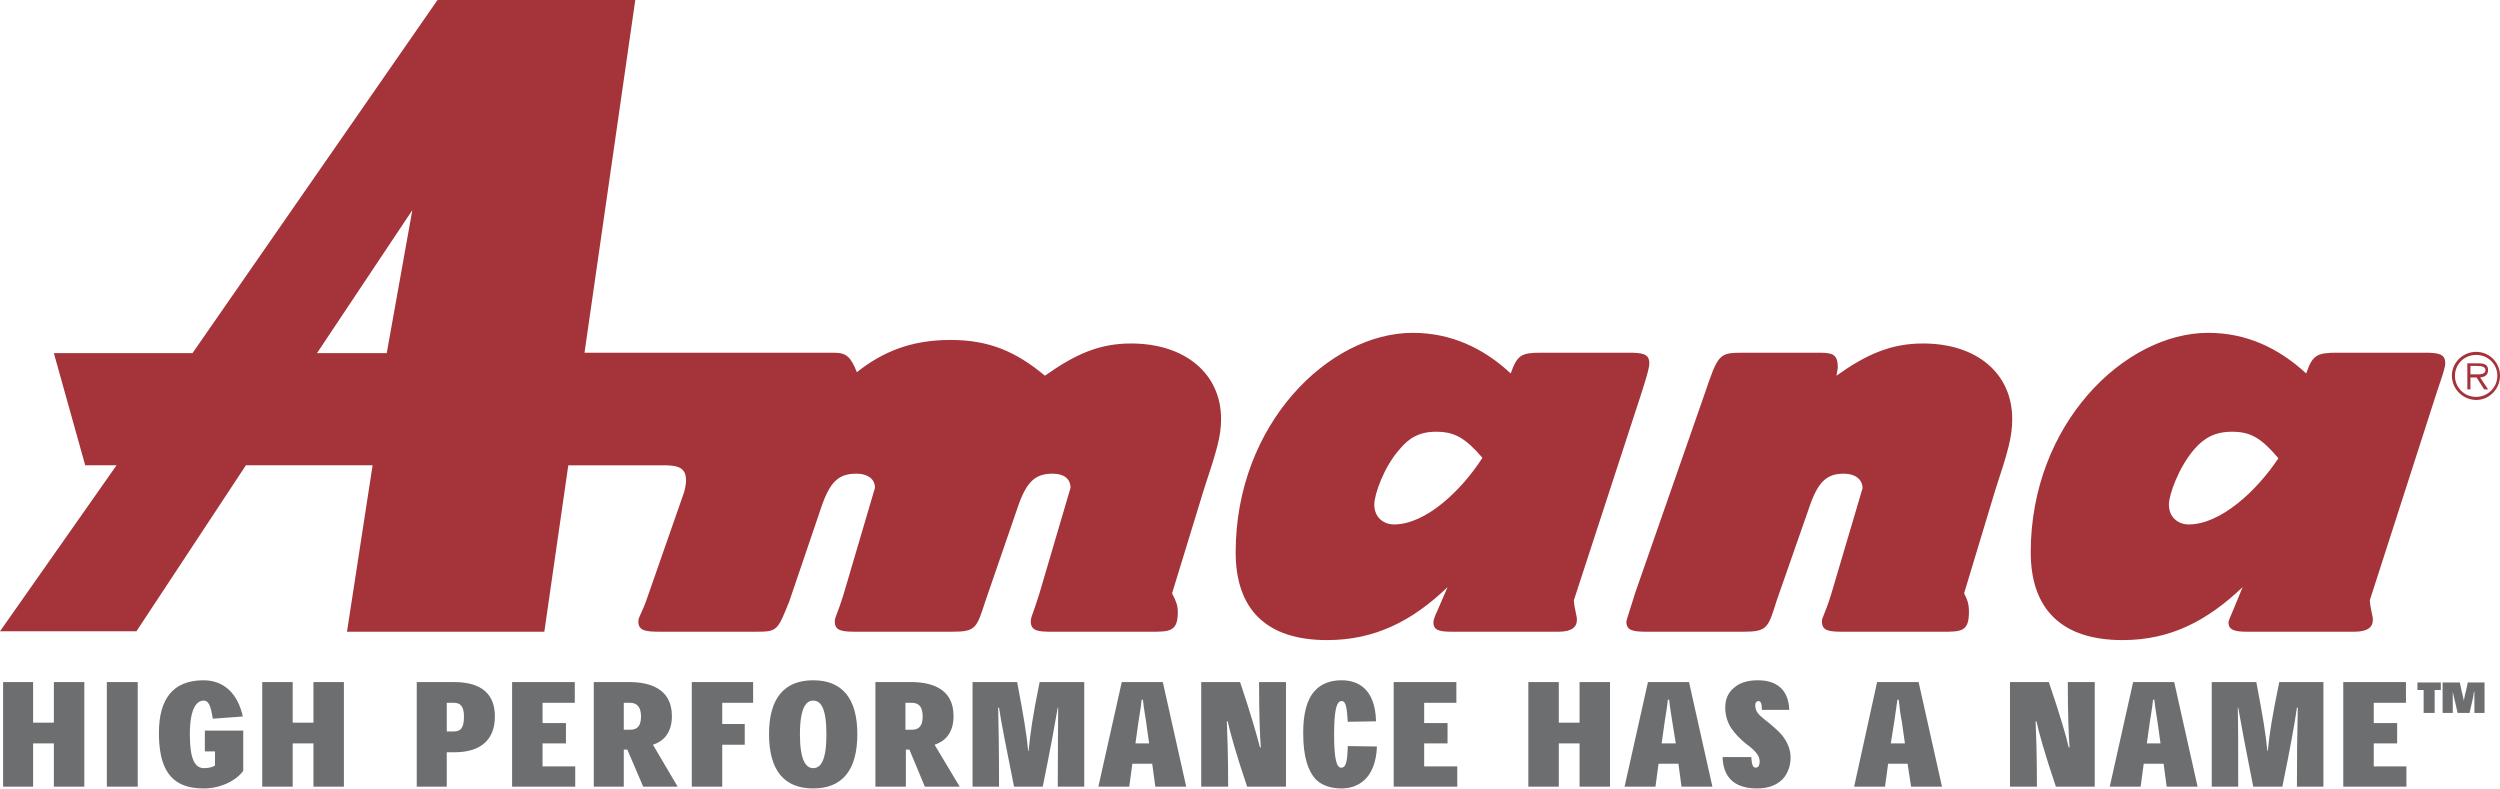
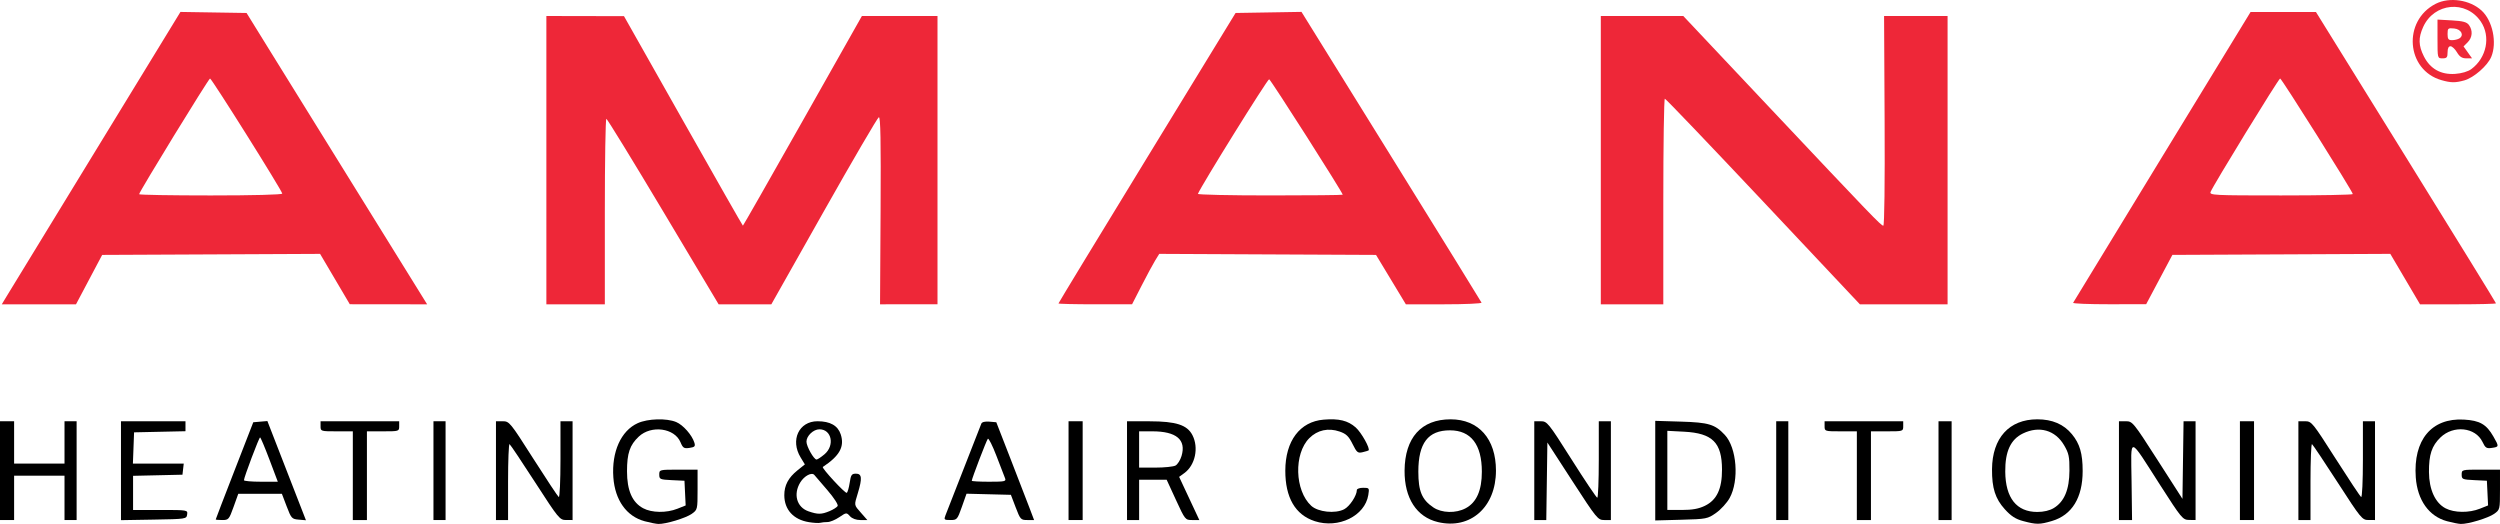
- <svg xmlns="http://www.w3.org/2000/svg" width="2426.475" height="765.281" viewBox="0 0 187.087 59.005" version="1.1" id="svg6">
-   <defs id="defs6" />
-   <path id="path2" d="m 60.854,50.908 c -2.147,0 -3.304,1.322 -3.304,4.031 0,2.742 1.157,4.064 3.304,4.064 2.147,0 3.304,-1.322 3.304,-4.064 0,-2.709 -1.157,-4.031 -3.304,-4.031 z m 39.545,0 c -0.858,0 -1.52,0.266 -1.981,0.762 -0.628,0.66 -0.893,1.75 -0.893,3.17 0,1.816 0.363,2.842 0.926,3.469 0.527,0.529 1.254,0.695 1.948,0.695 1.123,0 2.544,-0.629 2.644,-3.141 l -2.183,-0.031 c -0.032,1.189 -0.132,1.617 -0.494,1.617 -0.331,0 -0.529,-0.594 -0.529,-2.477 0,-1.883 0.198,-2.51 0.562,-2.51 0.297,0 0.396,0.395 0.462,1.553 l 2.115,-0.035 c -0.065,-2.51 -1.421,-3.072 -2.577,-3.072 z m 31.152,0 c -0.792,0 -1.387,0.199 -1.783,0.562 -0.463,0.363 -0.66,0.893 -0.66,1.486 0,0.66 0.23,1.223 0.461,1.553 0.266,0.396 0.694,0.826 1.058,1.123 0.363,0.266 0.595,0.463 0.76,0.662 0.165,0.197 0.298,0.395 0.298,0.727 0,0.098 -0.033,0.23 -0.066,0.297 -0.032,0.066 -0.133,0.131 -0.231,0.131 -0.23,0 -0.297,-0.264 -0.33,-0.793 h -2.147 c 0.033,1.389 0.76,2.348 2.576,2.348 0.926,0 1.521,-0.299 1.917,-0.695 0.43,-0.461 0.595,-1.09 0.595,-1.619 0,-0.725 -0.33,-1.254 -0.595,-1.617 -0.265,-0.332 -0.595,-0.596 -0.926,-0.893 -0.297,-0.232 -0.429,-0.33 -0.726,-0.594 -0.299,-0.266 -0.397,-0.529 -0.397,-0.793 0,-0.066 -4e-5,-0.199 0.066,-0.232 a 0.181,0.181 0 0 1 0.166,-0.098 c 0.198,0 0.264,0.23 0.264,0.66 h 2.046 c -0.033,-1.289 -0.727,-2.215 -2.346,-2.215 z m -116.322,9e-4 c -2.278,0 -3.336,1.389 -3.336,3.932 0,2.479 0.727,4.164 3.336,4.164 1.388,0 2.511,-0.662 2.974,-1.322 v -3.007 h -2.874 v 1.553 h 0.76 v 1.057 c -0.132,0.1 -0.429,0.197 -0.826,0.197 -0.693,0 -1.057,-0.693 -1.057,-2.543 0,-1.883 0.496,-2.51 1.023,-2.51 0.364,0 0.529,0.297 0.694,1.354 l 2.247,-0.166 c -0.364,-1.684 -1.388,-2.709 -2.941,-2.709 z m -14.997,0.132 v 7.83 h 2.246 v -3.238 h 1.553 v 3.238 h 2.279 v -7.83 H 4.031 v 3.039 H 2.478 v -3.039 z m 7.763,0 v 7.83 h 2.312 v -7.83 z m 11.629,0 v 7.83 h 2.28 v -3.238 h 1.553 v 3.238 h 2.279 v -7.83 H 23.457 v 3.039 h -1.553 v -3.039 z m 11.563,0 v 7.83 h 2.247 v -2.576 h 0.594 c 1.817,0 3.007,-0.826 3.007,-2.678 0,-1.617 -0.926,-2.576 -3.073,-2.576 z m 7.136,0 v 7.83 h 4.724 v -1.519 h -2.444 v -1.719 h 1.75 v -1.52 h -1.75 v -1.519 h 2.411 v -1.553 z m 6.112,0 v 7.83 h 2.246 v -2.775 h 0.265 l 1.189,2.775 h 2.577 l -1.85,-3.139 c 0.727,-0.23 1.42,-0.826 1.42,-2.146 0,-2.148 -1.817,-2.545 -3.204,-2.545 z m 7.334,0 v 7.83 h 2.279 v -3.139 h 1.685 v -1.552 h -1.685 v -1.586 h 2.312 v -1.553 z m 13.742,0 v 7.83 h 2.28 v -2.775 h 0.264 l 1.156,2.775 h 2.61 l -1.882,-3.139 c 0.727,-0.23 1.42,-0.826 1.42,-2.146 0,-2.148 -1.784,-2.545 -3.205,-2.545 z m 7.269,0 v 7.83 h 1.983 c 0,-2.842 -0.034,-4.758 -0.066,-5.914 h 0.066 c 0.165,1.156 0.561,3.072 1.123,5.914 h 2.147 c 0.595,-2.906 0.925,-4.758 1.123,-5.914 h 0.033 c 0,1.156 -0.033,3.041 -0.033,5.914 h 1.983 v -7.83 h -3.337 c -0.529,2.576 -0.694,3.799 -0.826,5.154 h -0.033 c -0.132,-1.355 -0.331,-2.545 -0.826,-5.154 z m 11.167,0 -1.751,7.83 h 2.312 l 0.231,-1.719 h 1.487 l 0.231,1.719 h 2.313 l -1.751,-7.83 z m 5.946,0 v 7.83 h 2.016 c 0,-2.445 -0.067,-4.098 -0.1,-4.891 h 0.066 c 0.166,0.793 0.628,2.445 1.454,4.891 h 2.907 v -7.83 h -2.015 c 0,2.445 0.066,4.098 0.132,4.889 h -0.066 c -0.198,-0.791 -0.661,-2.443 -1.486,-4.889 z m 14.404,0 v 7.83 h 4.757 v -1.519 h -2.477 v -1.719 h 1.75 v -1.52 h -1.75 v -1.519 h 2.41 v -1.553 z m 10.076,0 v 7.83 h 2.279 v -3.238 h 1.554 v 3.238 h 2.279 v -7.83 h -2.279 v 3.039 h -1.554 v -3.039 z m 8.952,0 -1.751,7.83 h 2.312 l 0.231,-1.719 h 1.488 l 0.231,1.719 h 2.312 l -1.751,-7.83 z m 17.147,0 -1.718,7.83 h 2.312 l 0.231,-1.719 h 1.455 l 0.264,1.719 h 2.313 l -1.751,-7.83 z m 9.945,0 v 7.83 h 2.016 c 0,-2.445 -0.065,-4.098 -0.099,-4.891 h 0.065 c 0.165,0.793 0.627,2.445 1.453,4.891 h 2.908 v -7.83 h -2.016 c 0,2.445 0.065,4.098 0.132,4.889 h -0.066 c -0.165,-0.791 -0.66,-2.443 -1.486,-4.889 z m 9.216,0 -1.751,7.83 h 2.312 l 0.231,-1.719 h 1.488 l 0.23,1.719 h 2.313 l -1.751,-7.83 z m 5.881,0 v 7.83 h 1.982 c 0,-2.842 2e-5,-4.758 -0.033,-5.914 h 0.033 c 0.197,1.156 0.562,3.072 1.124,5.914 h 2.18 c 0.595,-2.906 0.925,-4.758 1.09,-5.914 h 0.066 a 212.967,212.967 0 0 0 -0.066,5.914 h 1.983 v -7.83 h -3.304 c -0.529,2.576 -0.728,3.799 -0.859,5.154 h -0.033 c -0.132,-1.355 -0.331,-2.545 -0.826,-5.154 z m 9.844,0 v 7.83 h 4.725 v -1.519 h -2.444 v -1.719 h 1.751 v -1.52 h -1.751 v -1.519 h 2.411 v -1.553 z m 5.551,0.033 v 0.562 h 0.463 v 1.717 h 0.825 v -1.717 h 0.462 v -0.562 z m 1.883,0 v 2.279 h 0.76 v -0.727 -0.859 c 0.066,0.33 0.132,0.596 0.198,0.859 l 0.166,0.727 h 0.891 l 0.166,-0.727 a 5.68,5.68 0 0 0 0.165,-0.859 h 0.033 v 1.586 h 0.76 v -2.279 h -1.256 l -0.132,0.629 c -0.066,0.197 -0.099,0.428 -0.165,0.727 -0.066,-0.299 -0.1,-0.529 -0.165,-0.727 l -0.132,-0.629 z m -97.359,1.29 h 0.099 c 0.067,0.66 0.166,1.156 0.232,1.617 l 0.231,1.652 h -1.024 l 0.231,-1.652 c 0.066,-0.461 0.165,-0.924 0.231,-1.617 z m 39.378,0 h 0.1 c 0.065,0.66 0.165,1.156 0.23,1.617 l 0.267,1.652 h -1.059 l 0.232,-1.652 c 0.065,-0.461 0.165,-0.924 0.23,-1.617 z m 17.18,0 h 0.1 c 0.066,0.66 0.132,1.156 0.23,1.617 l 0.233,1.652 h -1.057 l 0.264,-1.652 z m 19.129,0 h 0.099 c 0.067,0.66 0.166,1.156 0.232,1.617 l 0.231,1.652 h -1.024 l 0.231,-1.652 c 0.066,-0.461 0.165,-0.924 0.231,-1.617 z m -100.266,0.066 c 0.562,0 0.991,0.527 0.991,2.543 0,1.949 -0.429,2.51 -0.991,2.51 -0.529,0 -0.991,-0.561 -0.991,-2.51 0,-2.016 0.462,-2.543 0.991,-2.543 z m -14.173,0.163 h 0.463 c 0.562,0 0.826,0.363 0.826,1.023 0,0.695 -0.265,0.992 -0.793,0.992 h -0.496 z m 21.078,0 h 0.462 c 0.595,0 0.826,0.363 0.826,1.023 0,0.695 -0.264,0.992 -0.793,0.992 h -0.495 z m -34.325,10e-4 h 0.528 c 0.43,0 0.76,0.199 0.76,1.023 0,0.893 -0.264,1.123 -0.793,1.123 H 33.434 Z" style="fill:#6d6e70;fill-opacity:1" />
-   <path id="path5" d="M 32.741,0 14.404,26.429 H 4.031 L 6.376,34.82 H 8.722 L 0,47.242 h 10.209 l 8.193,-12.422 h 9.481 l -1.916,12.455 h 14.768 l 1.793,-12.453 h 7.159 v -0.002 c 1.09,0 1.651,0.197 1.651,1.123 0,0.199 -0.033,0.463 -0.132,0.859 l -2.676,7.664 c -0.528,1.586 -0.759,1.652 -0.759,2.049 0,0.693 0.561,0.76 1.618,0.76 h 7.169 c 1.619,0 1.619,-0.066 2.511,-2.279 l 2.346,-6.904 c 0.693,-2.115 1.387,-2.645 2.676,-2.645 0.792,0 1.387,0.363 1.387,1.059 l -2.346,7.961 c -0.528,1.686 -0.66,1.686 -0.66,2.049 0,0.693 0.528,0.76 1.619,0.76 h 7.135 c 1.817,0 1.851,-0.264 2.511,-2.279 l 2.379,-6.904 c 0.694,-2.115 1.387,-2.645 2.676,-2.645 0.793,0 1.321,0.363 1.321,1.059 l -2.345,7.961 c -0.529,1.686 -0.628,1.686 -0.628,2.049 0,0.693 0.529,0.76 1.586,0.76 h 7.334 c 1.487,0 2.081,10e-6 2.081,-1.488 0,-0.428 -0.099,-0.76 -0.429,-1.387 l 2.378,-7.764 c 0.959,-2.906 1.289,-3.963 1.289,-5.285 0,-3.403 -2.709,-5.649 -6.74,-5.649 -2.411,0 -4.195,0.826 -6.442,2.412 -2.18,-1.817 -4.195,-2.676 -7.069,-2.676 -3.007,0 -5.121,0.925 -7.004,2.411 -0.43,-1.057 -0.728,-1.453 -1.652,-1.453 H 43.741 L 47.541,0 Z m -1.884,15.725 -1.916,10.704 h -5.22 z m 74.862,9.183 c -6.244,0 -13.248,6.806 -13.248,16.419 0,4.262 2.28,6.574 6.839,6.574 3.568,0 6.376,-1.42 9.019,-3.965 l -0.728,1.687 c -0.33,0.693 -0.33,0.859 -0.33,0.959 0,0.594 0.462,0.693 1.388,0.693 h 7.962 c 1.023,0 1.387,-0.363 1.387,-0.893 0,-0.33 -0.165,-0.693 -0.231,-1.453 l 5.088,-15.594 c 0.463,-1.453 0.562,-1.883 0.562,-2.147 0,-0.727 -0.529,-0.793 -1.586,-0.793 h -6.509 c -1.486,0 -1.783,0.165 -2.279,1.553 -2.048,-1.917 -4.493,-3.04 -7.334,-3.04 z m 59.532,0 c -6.244,0 -13.281,6.806 -13.281,16.419 0,4.262 2.313,6.574 6.872,6.574 3.568,0 6.31,-1.42 8.986,-3.965 l -0.695,1.687 c -0.297,0.693 -0.364,0.859 -0.364,0.959 0,0.594 0.529,0.693 1.421,0.693 h 7.995 c 1.024,0 1.388,-0.363 1.388,-0.893 0,-0.33 -0.165,-0.693 -0.231,-1.453 l 5.021,-15.594 c 0.496,-1.453 0.627,-1.883 0.627,-2.147 0,-0.727 -0.527,-0.793 -1.584,-0.793 H 174.897 c -1.487,0 -1.85,0.165 -2.312,1.553 -2.081,-1.917 -4.493,-3.04 -7.334,-3.04 z m -21.341,0.796 c -2.411,0 -4.263,0.826 -6.476,2.412 l 0.098,-0.597 c 0,-0.892 -0.265,-1.123 -1.288,-1.123 h -5.65 c -1.981,0 -1.981,-3.4e-5 -3.072,3.204 l -5.187,14.867 c -0.033,0.166 -0.628,1.949 -0.628,2.049 0,0.693 0.528,0.76 1.586,0.76 h 7.136 c 1.817,0 1.883,-0.264 2.511,-2.279 l 2.412,-6.904 c 0.693,-2.115 1.388,-2.645 2.644,-2.645 0.793,0 1.387,0.396 1.387,1.092 l -2.346,7.928 c -0.528,1.686 -0.693,1.686 -0.693,2.049 0,0.693 0.528,0.76 1.619,0.76 h 7.334 c 1.486,0 2.048,10e-6 2.048,-1.488 0,-0.428 -0.033,-0.76 -0.362,-1.387 l 2.344,-7.764 c 0.959,-2.906 1.257,-3.963 1.257,-5.285 0,-3.403 -2.644,-5.649 -6.674,-5.649 z m 41.393,0.627 c -0.991,0 -1.817,0.793 -1.817,1.784 a 1.833,1.833 0 0 0 1.817,1.817 c 0.991,0 1.784,-0.827 1.784,-1.817 0,-0.991 -0.793,-1.784 -1.784,-1.784 z m 0,0.23 c 0.892,0 1.586,0.694 1.586,1.553 0,0.892 -0.728,1.586 -1.586,1.586 a 1.566,1.566 0 0 1 -1.586,-1.586 c 0,-0.859 0.694,-1.553 1.586,-1.553 z m -0.66,0.628 v 1.95 h 0.232 v -0.893 h 0.462 l 0.562,0.893 h 0.297 l -0.596,-0.893 c 0.331,-0.033 0.595,-0.165 0.595,-0.562 0,-0.297 -0.164,-0.495 -0.693,-0.495 z m 0.231,0.198 h 0.561 c 0.266,0 0.562,0.066 0.562,0.297 0,0.364 -0.463,0.331 -0.761,0.331 h -0.362 z m -77.405,4.922 c 1.387,0 2.181,0.463 3.468,1.949 -1.585,2.479 -4.261,4.988 -6.606,4.988 -0.794,0 -1.487,-0.527 -1.487,-1.486 0,-0.76 0.726,-2.84 1.916,-4.162 0.694,-0.826 1.453,-1.289 2.709,-1.289 z m 59.566,0 c 1.388,0 2.18,0.463 3.469,1.984 -1.619,2.443 -4.328,4.953 -6.707,4.953 -0.794,0 -1.488,-0.527 -1.488,-1.486 0,-0.76 0.76,-2.84 1.917,-4.162 0.727,-0.826 1.52,-1.289 2.809,-1.289 z" style="fill:#a5333a;fill-opacity:1" />
+ <svg xmlns="http://www.w3.org/2000/svg" width="328.083mm" height="68.759mm" viewBox="0 0 328.083 68.759" version="1.1" id="svg1" xml:space="preserve">
+   <defs id="defs1" />
+   <path id="path40" style="fill:#ee2738;fill-opacity:1" d="m 320.41,10.521 c -4.647,-1.32 -5.139,-7.791 -0.763,-10.023 1.806,-0.921 4.481,-0.527 6.02,0.888 1.451,1.334 2.05,4.209 1.266,6.081 -0.484,1.157 -2.296,2.739 -3.527,3.081 -1.195,0.332 -1.75,0.327 -2.995,-0.027 z m 3.914,-1.456 c 2.01,-1.488 2.565,-4.286 1.238,-6.239 -1.943,-2.859 -6.118,-2.468 -7.56,0.709 -0.65,1.432 -0.626,2.441 0.094,3.866 0.827,1.639 2.241,2.428 4.112,2.295 0.856,-0.061 1.678,-0.306 2.117,-0.631 z m -4.443,-3.952 v -2.543 l 1.881,0.106 c 1.463,0.083 1.963,0.218 2.249,0.61 0.525,0.718 0.455,1.638 -0.172,2.265 l -0.54,0.54 0.558,0.783 0.558,0.783 h -0.755 c -0.558,0 -0.877,-0.207 -1.224,-0.794 -0.258,-0.437 -0.641,-0.794 -0.851,-0.794 -0.248,0 -0.382,0.278 -0.382,0.794 0,0.67 -0.103,0.794 -0.661,0.794 -0.66,0 -0.661,-0.007 -0.661,-2.543 z m 2.87,-0.072 c 0.658,-0.417 0.236,-1.214 -0.69,-1.304 -0.799,-0.077 -0.858,-0.027 -0.858,0.728 0,0.665 0.107,0.81 0.595,0.806 0.327,-0.002 0.756,-0.106 0.952,-0.23 z" />
+   <path id="path38" style="fill:#ee2738;fill-opacity:1" d="m 272.063,39.737 c 0.057,-0.109 5.319,-8.741 11.695,-19.182 L 295.351,1.571 h 4.288 4.288 l 11.814,19.054 c 6.498,10.48 11.814,19.112 11.814,19.182 0,0.071 -2.243,0.128 -4.984,0.128 h -4.984 l -1.95,-3.31 -1.95,-3.31 -14.299,0.068 -14.299,0.068 -1.72,3.235 -1.72,3.235 -4.844,0.006 c -2.664,0.003 -4.798,-0.083 -4.741,-0.192 z m 36.705,-14.268 c 0,-0.313 -9.343,-15.167 -9.54,-15.167 -0.193,0 -8.803,14.044 -9.125,14.883 -0.167,0.436 0.38,0.463 9.244,0.463 5.182,0 9.421,-0.081 9.421,-0.179 z" />
+   <path style="fill:#ee2738;fill-opacity:1" d="M 210.079,21.018 V 2.1 h 5.412 5.412 l 11.033,11.708 c 13.738,14.579 14.922,15.809 15.219,15.809 0.141,0 0.211,-5.664 0.169,-13.758 l -0.071,-13.758 4.167,6e-5 4.167,6e-5 v 18.918 18.918 l -5.755,-10e-4 -5.755,-0.001 -12.696,-13.492 c -6.983,-7.421 -12.787,-13.492 -12.898,-13.492 -0.111,0 -0.202,6.072 -0.202,13.494 v 13.494 h -4.101 -4.101 z" id="path37" />
+   <path id="path35" style="fill:#ee2738;fill-opacity:1" d="m 138.906,39.822 c 0,-0.062 5.229,-8.665 11.621,-19.116 l 11.621,-19.003 4.325,-0.072 4.325,-0.072 11.77,18.968 c 6.473,10.433 11.809,19.067 11.858,19.188 0.049,0.121 -2.166,0.22 -4.921,0.22 h -5.009 l -1.958,-3.241 -1.958,-3.241 -14.224,-0.068 -14.224,-0.069 -0.532,0.862 c -0.293,0.474 -1.095,1.963 -1.783,3.308 l -1.252,2.446 -4.829,10e-4 c -2.656,6.6e-4 -4.829,-0.05 -4.829,-0.112 z m 37.306,-14.268 c 0,-0.283 -9.436,-15.089 -9.657,-15.153 -0.198,-0.058 -8.856,13.869 -9.349,15.037 -0.049,0.115 4.208,0.209 9.459,0.209 5.251,0 9.547,-0.042 9.547,-0.094 z" />
+   <path style="fill:#ee2738;fill-opacity:1" d="M 71.702,21.018 V 2.1 l 5.093,0.01 5.093,0.01 7.768,13.748 c 4.272,7.562 7.799,13.748 7.838,13.748 0.039,0 3.568,-6.19 7.843,-13.757 l 7.772,-13.757 4.961,-0.002 4.961,-0.002 v 18.918 18.918 l -3.77,7e-5 -3.77,7e-5 0.071,-12.327 c 0.053,-9.115 -0.007,-12.301 -0.229,-12.227 -0.165,0.055 -3.407,5.602 -7.204,12.327 l -6.903,12.227 h -3.46 -3.46 l -7.267,-12.171 c -3.997,-6.694 -7.356,-12.171 -7.465,-12.171 -0.109,0 -0.199,5.477 -0.199,12.171 v 12.171 h -3.836 -3.836 z" id="path34" />
+   <path id="path32" style="fill:#ee2738;fill-opacity:1" d="m 0.845,38.925 c 0.336,-0.556 5.611,-9.189 11.723,-19.185 l 11.112,-18.174 4.339,0.069 4.339,0.069 2.701,4.366 c 1.486,2.401 6.817,11.003 11.848,19.116 l 9.147,14.751 -5.075,-0.006 -5.075,-0.006 -1.949,-3.304 -1.949,-3.304 -14.299,0.068 -14.299,0.068 -1.717,3.241 -1.717,3.241 H 5.105 0.235 Z m 36.197,-13.52 c 0,-0.346 -9.262,-15.102 -9.478,-15.101 -0.182,9.1e-4 -9.307,14.887 -9.307,15.183 0,0.089 4.227,0.162 9.393,0.162 5.545,0 9.393,-0.1 9.393,-0.244 z" />
+   <path style="fill:#000000" d="m 301.625,61.764 v -6.482 h 0.879 c 0.852,0 0.976,0.153 4.001,4.899 1.717,2.694 3.226,4.964 3.354,5.043 0.131,0.081 0.233,-2.065 0.233,-4.899 v -5.043 h 0.794 0.794 v 6.482 6.482 l -0.86,-0.002 c -0.825,-0.002 -0.99,-0.204 -4.035,-4.918 -1.746,-2.703 -3.264,-4.972 -3.373,-5.04 -0.109,-0.069 -0.198,2.144 -0.198,4.918 v 5.043 h -0.794 -0.794 z" id="path31" />
+   <path style="fill:#000000" d="m 293.952,61.764 v -6.482 h 0.926 0.926 v 6.482 6.482 h -0.926 -0.926 z" id="path30" />
+   <path style="fill:#000000" d="m 278.077,61.764 v -6.482 h 0.899 c 0.878,0 0.975,0.119 4.167,5.093 l 3.268,5.093 0.072,-5.093 0.072,-5.093 h 0.788 0.788 v 6.482 6.482 l -0.86,-0.013 c -0.82,-0.012 -0.995,-0.224 -3.77,-4.55 -4.236,-6.604 -3.845,-6.549 -3.769,-0.53 l 0.065,5.094 -0.86,-2.9e-4 -0.86,-3e-4 z" id="path29" />
+   <path style="fill:#000000" d="m 254.397,61.764 v -6.482 l 0.86,10e-5 0.86,9e-5 v 6.482 6.482 l -0.86,-1.1e-4 -0.86,-1.2e-4 z" id="path28" />
+   <path style="fill:#000000" d="m 243.681,62.426 v -5.821 h -2.117 c -2.081,0 -2.117,-0.011 -2.117,-0.661 v -0.661 h 5.159 5.159 v 0.661 c 0,0.65 -0.035,0.661 -2.117,0.661 h -2.117 v 5.821 5.821 h -0.926 -0.926 z" id="path27" />
+   <path style="fill:#000000" d="m 233.098,61.764 v -6.482 h 0.794 0.794 v 6.482 6.482 h -0.794 -0.794 z" id="path26" />
+   <path id="path24" style="fill:#000000" d="m 217.223,61.764 v -6.535 l 3.373,0.101 c 3.644,0.109 4.458,0.355 5.755,1.741 1.58,1.689 1.908,5.982 0.633,8.288 -0.348,0.63 -1.149,1.508 -1.78,1.951 -1.112,0.781 -1.252,0.808 -4.564,0.898 l -3.417,0.093 z m 6.515,4.614 c 1.564,-0.757 2.255,-2.222 2.247,-4.762 -0.011,-3.535 -1.245,-4.767 -4.969,-4.962 l -2.206,-0.116 v 5.193 5.193 h 1.901 c 1.379,0 2.21,-0.15 3.027,-0.545 z" />
+   <path style="fill:#000000" d="m 201.348,61.764 v -6.482 l 0.86,7.3e-4 c 0.828,7.1e-4 0.978,0.187 4.035,5.014 1.746,2.757 3.264,5.019 3.373,5.026 0.109,0.007 0.198,-2.249 0.198,-5.014 v -5.027 h 0.794 0.794 v 6.482 6.482 h -0.87 c -0.839,0 -0.987,-0.181 -4.167,-5.086 l -3.297,-5.086 -0.072,5.086 -0.072,5.086 h -0.788 -0.788 z" id="path23" />
+   <path id="path21" style="fill:#000000" d="m 147.902,61.764 v -6.482 l 2.977,0.006 c 3.463,0.007 4.914,0.476 5.605,1.812 0.855,1.653 0.37,3.942 -1.054,4.979 l -0.689,0.502 1.326,2.833 1.326,2.833 h -0.927 c -0.917,0 -0.941,-0.029 -2.145,-2.646 l -1.218,-2.646 h -1.806 -1.806 v 2.646 2.646 h -0.794 -0.794 z m 6.358,-0.666 c 0.276,-0.148 0.635,-0.713 0.797,-1.257 0.636,-2.134 -0.672,-3.237 -3.839,-3.237 h -1.728 v 2.381 2.381 h 2.134 c 1.174,0 2.36,-0.121 2.637,-0.269 z" />
+   <path style="fill:#000000" d="m 140.229,61.764 v -6.482 h 0.926 0.926 v 6.482 6.482 h -0.926 -0.926 z" id="path20" />
+   <path id="path18" style="fill:#000000" d="m 124.068,67.651 c 0.292,-0.755 4.53,-11.59 4.714,-12.053 0.085,-0.214 0.483,-0.314 1.051,-0.265 l 0.914,0.08 1.853,4.763 c 1.019,2.619 2.135,5.507 2.48,6.416 l 0.627,1.654 h -0.891 c -0.849,0 -0.921,-0.077 -1.522,-1.654 l -0.631,-1.654 -2.912,-0.074 -2.912,-0.074 -0.61,1.728 c -0.588,1.664 -0.643,1.728 -1.5,1.728 -0.815,0 -0.871,-0.05 -0.66,-0.595 z m 7.828,-4.895 c -0.103,-0.255 -0.61,-1.57 -1.127,-2.923 -0.517,-1.353 -1.026,-2.365 -1.132,-2.249 -0.18,0.198 -2.108,5.236 -2.108,5.509 0,0.069 1.025,0.126 2.277,0.126 2.064,0 2.26,-0.043 2.09,-0.463 z" />
+   <path style="fill:#000000" d="m 65.087,61.764 v -6.482 h 0.888 c 0.863,0 0.974,0.136 4.009,4.904 1.717,2.697 3.222,4.967 3.345,5.043 0.123,0.076 0.224,-2.131 0.224,-4.904 v -5.043 h 0.794 0.794 v 6.482 6.482 l -0.86,-0.002 c -0.825,-0.002 -0.99,-0.204 -4.035,-4.918 -1.746,-2.703 -3.264,-4.972 -3.373,-5.04 -0.109,-0.069 -0.198,2.144 -0.198,4.918 v 5.043 h -0.794 -0.794 z" id="path17" />
+   <path style="fill:#000000" d="m 56.885,61.764 v -6.482 h 0.794 0.794 v 6.482 6.482 h -0.794 -0.794 z" id="path16" />
+   <path style="fill:#000000" d="m 46.302,62.426 v -5.821 h -2.117 c -2.081,0 -2.117,-0.011 -2.117,-0.661 v -0.661 h 5.159 5.159 v 0.661 c 0,0.65 -0.035,0.661 -2.117,0.661 h -2.117 v 5.821 5.821 h -0.926 -0.926 z" id="path15" />
+   <path id="path13" style="fill:#000000" d="m 28.31,68.169 c 0,-0.043 1.109,-2.93 2.464,-6.416 l 2.464,-6.339 0.926,-0.079 0.926,-0.079 2.53,6.509 2.53,6.509 -0.948,-0.08 c -0.899,-0.076 -0.98,-0.166 -1.578,-1.734 l -0.63,-1.654 h -2.863 -2.863 l -0.617,1.72 c -0.588,1.639 -0.657,1.72 -1.479,1.72 -0.474,0 -0.862,-0.035 -0.862,-0.077 z m 7.05,-7.857 c -0.603,-1.599 -1.156,-2.908 -1.229,-2.909 -0.136,-0.002 -2.121,5.262 -2.118,5.617 8.57e-4,0.109 1.001,0.198 2.223,0.198 h 2.221 z" />
+   <path style="fill:#000000" d="m 15.875,61.771 v -6.489 h 4.233 4.233 v 0.654 0.654 l -3.373,0.074 -3.373,0.074 -0.077,2.051 -0.077,2.051 h 3.336 3.336 l -0.084,0.728 -0.084,0.728 -3.241,0.074 -3.241,0.074 v 2.241 2.241 h 3.59 c 3.572,0 3.59,0.003 3.506,0.595 -0.083,0.586 -0.152,0.596 -4.384,0.668 l -4.299,0.073 z" id="path12" />
+   <path style="fill:#000000" d="m 0,61.764 v -6.482 h 0.926 0.926 v 2.778 2.778 h 3.307 3.307 v -2.778 -2.778 h 0.794 0.794 v 6.482 6.482 h -0.794 -0.794 v -2.91 -2.91 H 5.159 1.852 v 2.91 2.91 H 0.926 0 Z" id="path11" />
+   <path style="fill:#000000" d="m 321.126,68.399 c -2.365,-0.636 -3.882,-2.764 -4.096,-5.745 -0.353,-4.917 2.071,-7.83 6.317,-7.59 2.086,0.118 2.949,0.615 3.872,2.227 0.756,1.322 0.752,1.348 -0.203,1.488 -0.7,0.103 -0.856,0.004 -1.226,-0.775 -0.92,-1.939 -3.814,-2.251 -5.522,-0.596 -1.141,1.106 -1.521,2.252 -1.507,4.543 0.014,2.29 0.818,4.048 2.174,4.756 1.145,0.598 3.087,0.62 4.508,0.051 l 1.075,-0.43 -0.078,-1.62 -0.078,-1.62 -1.654,-0.079 c -1.558,-0.074 -1.654,-0.117 -1.654,-0.728 0,-0.643 0.022,-0.649 2.514,-0.649 h 2.514 v 2.628 c 0,2.593 -0.01,2.635 -0.761,3.17 -0.784,0.558 -3.432,1.36 -4.388,1.328 -0.297,-0.01 -1.111,-0.171 -1.809,-0.359 z" id="path10" />
+   <path id="path8" style="fill:#000000" d="m 265.509,68.385 c -0.995,-0.267 -1.593,-0.652 -2.413,-1.557 -1.251,-1.38 -1.694,-2.767 -1.677,-5.248 0.029,-4.1 2.252,-6.552 5.942,-6.552 1.969,0 3.465,0.643 4.545,1.953 1.033,1.253 1.408,2.54 1.408,4.831 0,3.498 -1.397,5.777 -4.021,6.556 -1.62,0.481 -2.041,0.483 -3.785,0.016 z m 4.024,-1.717 c 1.375,-0.839 2.035,-2.419 2.048,-4.904 0.01,-1.838 -0.084,-2.278 -0.708,-3.342 -1.161,-1.977 -3.255,-2.574 -5.397,-1.537 -1.613,0.781 -2.342,2.355 -2.32,5.011 0.029,3.459 1.484,5.29 4.205,5.29 0.848,0 1.628,-0.186 2.172,-0.518 z" />
+   <path id="path6" style="fill:#000000" d="m 188.71,68.516 c -2.802,-0.665 -4.41,-3.142 -4.383,-6.752 0.032,-4.327 2.192,-6.735 6.04,-6.735 3.683,0 5.953,2.566 5.953,6.729 0,4.793 -3.351,7.769 -7.611,6.758 z m 3.639,-1.819 c 1.422,-0.762 2.119,-2.338 2.119,-4.786 0,-3.575 -1.435,-5.438 -4.187,-5.438 -2.871,0 -4.148,1.669 -4.148,5.424 0,2.572 0.465,3.68 1.972,4.695 1.108,0.747 2.961,0.793 4.244,0.105 z" />
+   <path style="fill:#000000" d="m 172.539,68.393 c -2.553,-0.829 -3.869,-3.088 -3.864,-6.63 0.006,-3.894 1.912,-6.432 5.025,-6.691 2.016,-0.167 3.179,0.115 4.21,1.02 0.745,0.654 1.949,2.811 1.686,3.022 -0.043,0.034 -0.392,0.138 -0.778,0.23 -0.631,0.151 -0.762,0.043 -1.323,-1.087 -0.503,-1.014 -0.829,-1.326 -1.693,-1.625 -1.482,-0.512 -2.909,-0.201 -3.976,0.867 -2.052,2.052 -1.917,6.88 0.248,8.874 0.9,0.829 3.148,1.068 4.324,0.46 0.727,-0.376 1.666,-1.801 1.666,-2.528 0,-0.16 0.373,-0.291 0.828,-0.291 0.803,0 0.824,0.029 0.674,0.951 -0.446,2.749 -3.913,4.441 -7.028,3.43 z" id="path5" />
+   <path id="path2" style="fill:#000000" d="m 106.159,68.524 c -2.028,-0.328 -3.225,-1.636 -3.232,-3.532 -0.005,-1.298 0.529,-2.306 1.733,-3.272 l 0.966,-0.775 -0.557,-0.913 c -1.384,-2.27 -0.228,-4.75 2.212,-4.75 1.658,0 2.67,0.569 3.048,1.715 0.531,1.61 -0.129,2.815 -2.346,4.282 -0.195,0.129 2.941,3.52 3.141,3.396 0.112,-0.069 0.285,-0.663 0.383,-1.32 0.156,-1.04 0.262,-1.194 0.824,-1.194 0.779,0 0.839,0.601 0.251,2.538 -0.508,1.673 -0.531,1.528 0.421,2.613 l 0.821,0.935 h -0.912 c -0.563,0 -1.088,-0.194 -1.371,-0.507 -0.451,-0.498 -0.475,-0.496 -1.401,0.132 -0.518,0.352 -1.213,0.639 -1.545,0.639 -0.332,0 -0.761,0.044 -0.955,0.098 -0.194,0.054 -0.861,0.016 -1.482,-0.085 z m 2.694,-1.442 c 0.487,-0.203 0.969,-0.506 1.072,-0.673 0.107,-0.174 -0.463,-1.058 -1.339,-2.078 -0.84,-0.976 -1.612,-1.876 -1.716,-2 -0.338,-0.402 -1.325,0.12 -1.847,0.976 -0.95,1.558 -0.463,3.267 1.083,3.798 1.222,0.42 1.694,0.416 2.747,-0.024 z m -0.658,-7.459 c 1.381,-1.162 0.954,-3.284 -0.66,-3.284 -0.793,0 -1.701,0.866 -1.701,1.622 0,0.623 0.972,2.346 1.324,2.346 0.122,0 0.589,-0.308 1.037,-0.685 z" />
+   <path style="fill:#000000" d="m 84.588,68.399 c -2.365,-0.636 -3.882,-2.764 -4.096,-5.745 -0.241,-3.358 1.001,-6.124 3.198,-7.121 1.327,-0.602 3.788,-0.674 5.051,-0.146 0.909,0.38 2.083,1.714 2.385,2.709 0.145,0.477 0.045,0.583 -0.645,0.684 -0.719,0.106 -0.859,0.017 -1.178,-0.745 -0.78,-1.867 -3.836,-2.28 -5.475,-0.739 -1.178,1.108 -1.543,2.182 -1.543,4.552 0,2.517 0.683,4.081 2.119,4.851 1.135,0.609 3.067,0.635 4.502,0.061 l 1.075,-0.43 -0.078,-1.62 -0.078,-1.62 -1.654,-0.079 c -1.558,-0.074 -1.654,-0.117 -1.654,-0.728 0,-0.643 0.022,-0.649 2.514,-0.649 h 2.514 v 2.628 c 0,2.593 -0.01,2.635 -0.761,3.17 -0.784,0.558 -3.432,1.36 -4.388,1.328 -0.297,-0.01 -1.111,-0.171 -1.809,-0.359 z" id="path1" />
</svg>
